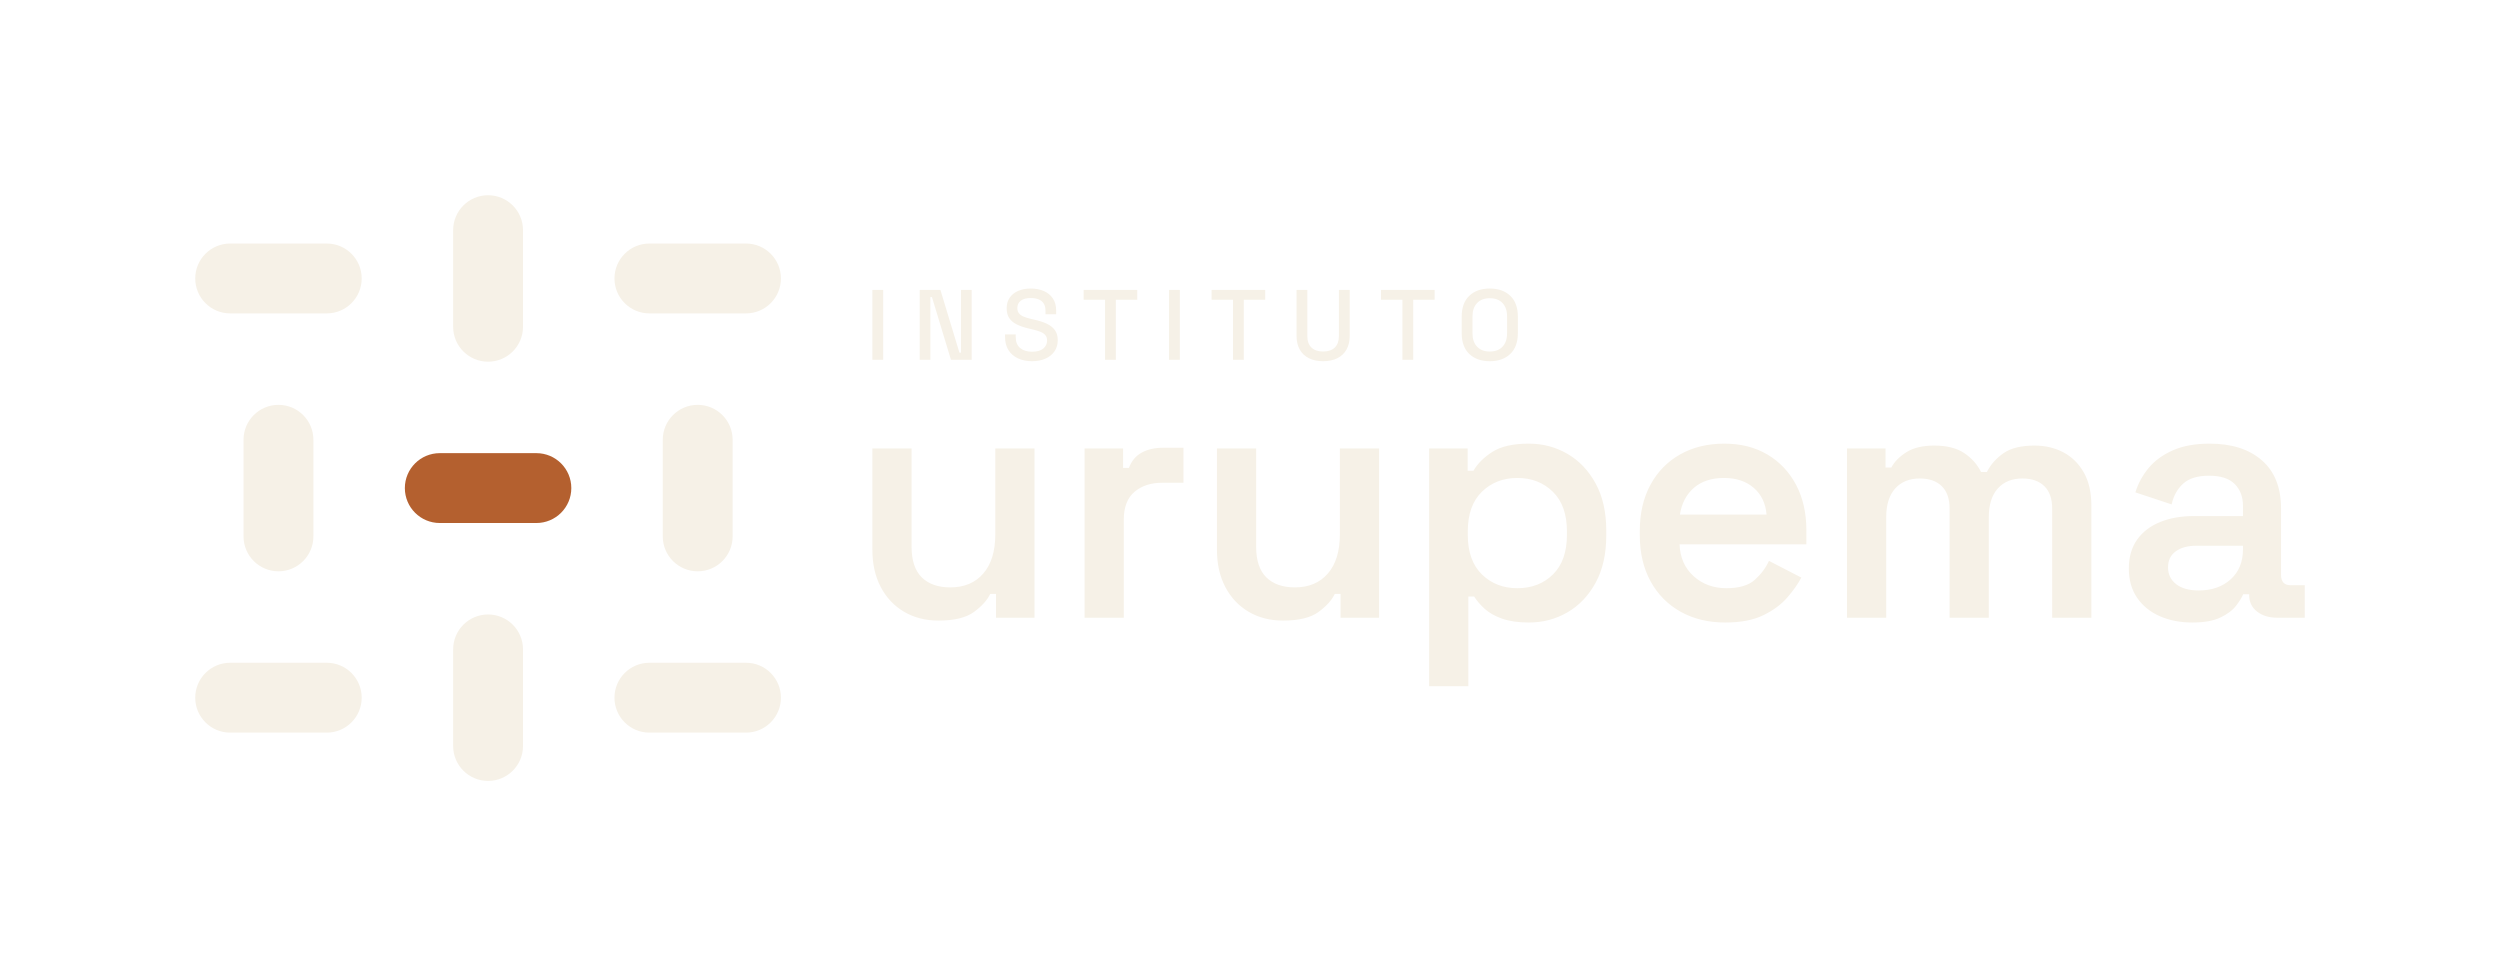
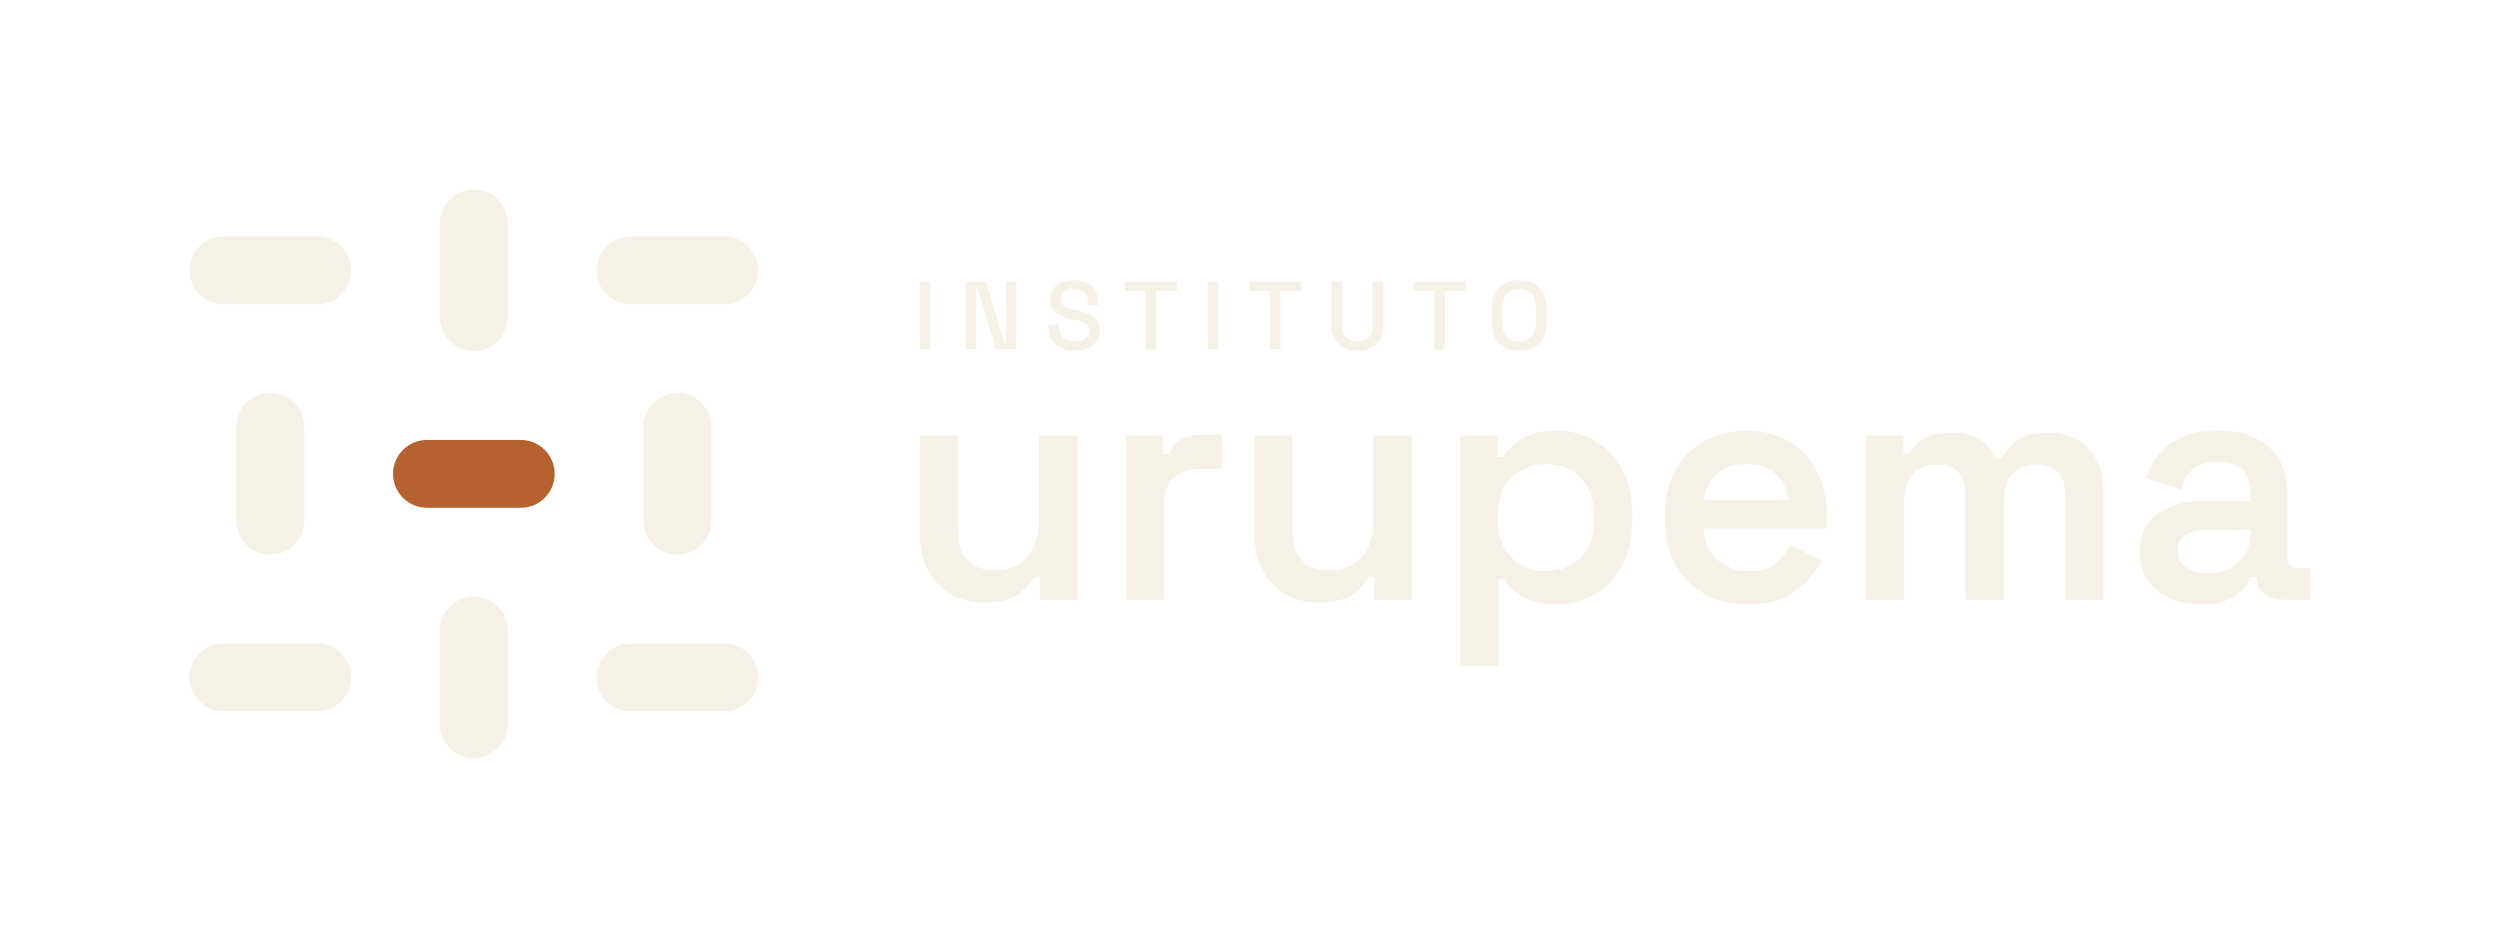
- <svg xmlns="http://www.w3.org/2000/svg" width="1216.50" height="475.00" viewBox="0 0 1216.50 475.00" role="img" aria-labelledby="t d">
+ <svg xmlns="http://www.w3.org/2000/svg" width="1253.00" height="475.00" viewBox="0 0 1253.00 475.00" role="img" aria-labelledby="t d">
  <rect x="95.000" y="118.500" width="81.000" height="34.000" rx="17.000" fill="#F6F1E7" />
  <rect x="220.500" y="95.000" width="34.000" height="81.000" rx="17.000" fill="#F6F1E7" />
  <rect x="299.000" y="118.500" width="81.000" height="34.000" rx="17.000" fill="#F6F1E7" />
  <rect x="118.500" y="197.000" width="34.000" height="81.000" rx="17.000" fill="#F6F1E7" />
  <rect x="197.000" y="220.500" width="81.000" height="34.000" rx="17.000" fill="#B4602F" />
  <rect x="322.500" y="197.000" width="34.000" height="81.000" rx="17.000" fill="#F6F1E7" />
  <rect x="95.000" y="322.500" width="81.000" height="34.000" rx="17.000" fill="#F6F1E7" />
  <rect x="220.500" y="299.000" width="34.000" height="81.000" rx="17.000" fill="#F6F1E7" />
  <rect x="299.000" y="322.500" width="81.000" height="34.000" rx="17.000" fill="#F6F1E7" />
-   <path d="M424.5 175.083V141.083H429.756V175.083ZM447.523 175.083V141.083H457.606L466.857 171.596H467.629V141.083H472.821V175.083H462.738L453.488 144.554H452.715V175.083ZM502.171 175.763Q498.338 175.763 495.378 174.397Q492.417 173.031 490.734 170.4Q489.051 167.768 489.051 163.941V162.734H494.244V163.941Q494.244 167.579 496.419 169.364Q498.593 171.149 502.171 171.149Q505.796 171.149 507.653 169.608Q509.51 168.067 509.51 165.67Q509.51 164.041 508.64 163.039Q507.771 162.037 506.156 161.41Q504.541 160.784 502.304 160.264L500.49 159.834Q497.248 159.074 494.857 157.918Q492.466 156.762 491.156 154.879Q489.846 152.996 489.846 150.006Q489.846 147.016 491.31 144.866Q492.774 142.715 495.411 141.559Q498.047 140.403 501.588 140.403Q505.129 140.403 507.919 141.616Q510.709 142.829 512.32 145.214Q513.93 147.599 513.93 151.189V152.935H508.737V151.189Q508.737 148.991 507.84 147.639Q506.943 146.288 505.33 145.653Q503.718 145.018 501.588 145.018Q498.452 145.018 496.745 146.298Q495.038 147.577 495.038 149.88Q495.038 151.414 495.796 152.408Q496.553 153.401 498.009 154.035Q499.465 154.669 501.607 155.157L503.421 155.587Q506.724 156.313 509.258 157.468Q511.793 158.622 513.247 160.554Q514.702 162.486 514.702 165.544Q514.702 168.601 513.157 170.898Q511.613 173.194 508.799 174.479Q505.986 175.763 502.171 175.763ZM537.715 175.083V145.858H527.297V141.083H553.389V145.858H542.971V175.083ZM568.854 175.083V141.083H574.11V175.083ZM599.984 175.083V145.858H589.565V141.083H615.658V145.858H605.239V175.083ZM643.829 175.763Q639.839 175.763 636.937 174.318Q634.035 172.873 632.465 170.108Q630.895 167.343 630.895 163.424V141.083H636.15V163.55Q636.15 167.169 638.144 169.11Q640.138 171.052 643.829 171.052Q647.521 171.052 649.514 169.11Q651.508 167.169 651.508 163.55V141.083H656.764V163.424Q656.764 167.343 655.202 170.108Q653.641 172.873 650.73 174.318Q647.819 175.763 643.829 175.763ZM682.409 175.083V145.858H671.991V141.083H698.083V145.858H687.665V175.083ZM724.926 175.763Q718.668 175.763 714.964 172.242Q711.261 168.72 711.261 162.078V154.088Q711.261 147.446 714.964 143.925Q718.668 140.403 724.926 140.403Q731.185 140.403 734.888 143.925Q738.592 147.446 738.592 154.088V162.078Q738.592 168.72 734.888 172.242Q731.185 175.763 724.926 175.763ZM724.926 171.052Q728.929 171.052 731.133 168.691Q733.337 166.331 733.337 162.239V153.928Q733.337 149.836 731.133 147.475Q728.929 145.115 724.926 145.115Q720.973 145.115 718.745 147.475Q716.516 149.836 716.516 153.928V162.239Q716.516 166.331 718.745 168.691Q720.973 171.052 724.926 171.052Z" fill="#F6F1E7" />
-   <path d="M456.696 301.975Q447.204 301.975 439.925 297.69Q432.646 293.404 428.573 285.644Q424.5 277.883 424.5 267.542V218.208H443.575V266.05Q443.575 276.054 448.523 280.939Q453.471 285.825 462.438 285.825Q472.6 285.825 478.458 279.087Q484.317 272.35 484.317 259.946V218.208H503.392V300.583H484.65V289.021H481.825Q479.65 293.596 473.917 297.785Q468.183 301.975 456.696 301.975ZM527.754 300.583V218.208H546.496V227.687H549.321Q551.242 222.6 555.55 220.237Q559.858 217.875 565.963 217.875H575.875V234.908H565.483Q557.279 234.908 552.054 239.319Q546.829 243.729 546.829 252.942V300.583ZM624.362 301.975Q614.871 301.975 607.592 297.69Q600.312 293.404 596.24 285.644Q592.167 277.883 592.167 267.542V218.208H611.242V266.05Q611.242 276.054 616.19 280.939Q621.138 285.825 630.104 285.825Q640.267 285.825 646.125 279.087Q651.983 272.35 651.983 259.946V218.208H671.058V300.583H652.317V289.021H649.492Q647.317 293.596 641.583 297.785Q635.85 301.975 624.362 301.975ZM695.421 333.917V218.208H714.163V229.054H716.988Q719.938 223.9 726.186 219.887Q732.433 215.875 743.979 215.875Q754.125 215.875 762.683 220.821Q771.242 225.767 776.423 235.237Q781.604 244.708 781.604 258.121V260.671Q781.604 274.054 776.438 283.54Q771.271 293.025 762.713 297.971Q754.154 302.917 743.979 302.917Q736.246 302.917 730.958 301.05Q725.671 299.183 722.442 296.244Q719.213 293.304 717.321 290.267H714.496V333.917ZM738.346 286.217Q748.879 286.217 755.675 279.515Q762.471 272.812 762.471 260.2V258.592Q762.471 245.979 755.606 239.277Q748.742 232.575 738.346 232.575Q727.979 232.575 721.1 239.277Q714.221 245.979 714.221 258.592V260.2Q714.221 272.812 721.1 279.515Q727.979 286.217 738.346 286.217ZM839.529 302.917Q827.167 302.917 817.779 297.667Q808.392 292.417 803.156 282.848Q797.921 273.279 797.921 260.396V258.396Q797.921 245.483 803.087 235.929Q808.254 226.375 817.544 221.125Q826.833 215.875 839.05 215.875Q851.071 215.875 860.027 221.175Q868.983 226.475 873.983 235.942Q878.983 245.408 878.983 258.017V264.863H817.271Q817.633 274.529 824.115 280.373Q830.596 286.217 840.079 286.217Q849.35 286.217 853.881 282.15Q858.412 278.083 860.783 272.921L876.521 281.046Q874.158 285.583 869.742 290.696Q865.325 295.808 858.05 299.362Q850.775 302.917 839.529 302.917ZM817.438 250.421H859.604Q858.937 242.204 853.373 237.39Q847.808 232.575 838.913 232.575Q829.771 232.575 824.246 237.39Q818.721 242.204 817.438 250.421ZM898.754 300.583V218.208H917.496V227.5H920.321Q922.546 223.275 927.633 220.046Q932.721 216.817 941.238 216.817Q950.246 216.817 955.71 220.423Q961.175 224.029 963.979 229.675H966.804Q969.638 224.167 974.95 220.492Q980.263 216.817 989.996 216.817Q997.779 216.817 1004.015 220.096Q1010.25 223.375 1013.956 229.871Q1017.663 236.367 1017.663 246.046V300.583H998.587V247.458Q998.587 240.304 994.781 236.567Q990.975 232.829 984.087 232.829Q976.483 232.829 972.115 237.704Q967.746 242.579 967.746 251.692V300.583H948.671V247.458Q948.671 240.304 944.865 236.567Q941.058 232.829 934.171 232.829Q926.567 232.829 922.198 237.704Q917.829 242.579 917.829 251.692V300.583ZM1066.775 302.917Q1058.0 302.917 1051.015 299.862Q1044.029 296.808 1039.96 290.935Q1035.892 285.062 1035.892 276.65Q1035.892 268.208 1039.96 262.531Q1044.029 256.854 1051.206 253.981Q1058.383 251.108 1067.542 251.108H1091.433V246.121Q1091.433 239.588 1087.417 235.531Q1083.4 231.475 1074.904 231.475Q1066.575 231.475 1062.319 235.35Q1058.063 239.225 1056.721 245.446L1039.079 239.587Q1041.079 233.108 1045.481 227.771Q1049.883 222.433 1057.256 219.154Q1064.629 215.875 1075.179 215.875Q1091.338 215.875 1100.648 224.012Q1109.958 232.15 1109.958 247.446V279.767Q1109.958 284.767 1114.625 284.767H1121.496V300.583H1108.079Q1102.087 300.583 1098.262 297.569Q1094.437 294.554 1094.437 289.496V289.154H1091.533Q1090.604 291.446 1088.081 294.74Q1085.558 298.033 1080.471 300.475Q1075.383 302.917 1066.775 302.917ZM1069.917 287.317Q1079.45 287.317 1085.442 281.904Q1091.433 276.492 1091.433 267.275V265.55H1068.808Q1062.479 265.55 1058.723 268.269Q1054.967 270.988 1054.967 276.071Q1054.967 281.154 1058.89 284.235Q1062.813 287.317 1069.917 287.317Z" fill="#F6F1E7" />
+   <path d="M461.0 175.083V141.083H466.256V175.083ZM484.023 175.083V141.083H494.106L503.357 171.596H504.129V141.083H509.321V175.083H499.238L489.988 144.554H489.215V175.083ZM538.671 175.763Q534.838 175.763 531.878 174.397Q528.917 173.031 527.234 170.4Q525.551 167.768 525.551 163.941V162.734H530.744V163.941Q530.744 167.579 532.919 169.364Q535.093 171.149 538.671 171.149Q542.296 171.149 544.153 169.608Q546.01 168.067 546.01 165.67Q546.01 164.041 545.14 163.039Q544.271 162.037 542.656 161.41Q541.041 160.784 538.804 160.264L536.99 159.834Q533.748 159.074 531.357 157.918Q528.966 156.762 527.656 154.879Q526.346 152.996 526.346 150.006Q526.346 147.016 527.81 144.866Q529.274 142.715 531.911 141.559Q534.547 140.403 538.088 140.403Q541.629 140.403 544.419 141.616Q547.209 142.829 548.82 145.214Q550.43 147.599 550.43 151.189V152.935H545.237V151.189Q545.237 148.991 544.34 147.639Q543.443 146.288 541.83 145.653Q540.218 145.018 538.088 145.018Q534.952 145.018 533.245 146.298Q531.538 147.577 531.538 149.88Q531.538 151.414 532.296 152.408Q533.053 153.401 534.509 154.035Q535.965 154.669 538.107 155.157L539.921 155.587Q543.224 156.313 545.758 157.468Q548.293 158.622 549.747 160.554Q551.202 162.486 551.202 165.544Q551.202 168.601 549.657 170.898Q548.113 173.194 545.299 174.479Q542.486 175.763 538.671 175.763ZM574.215 175.083V145.858H563.797V141.083H589.889V145.858H579.471V175.083ZM605.354 175.083V141.083H610.61V175.083ZM636.484 175.083V145.858H626.065V141.083H652.158V145.858H641.739V175.083ZM680.329 175.763Q676.339 175.763 673.437 174.318Q670.535 172.873 668.965 170.108Q667.395 167.343 667.395 163.424V141.083H672.65V163.55Q672.65 167.169 674.644 169.11Q676.638 171.052 680.329 171.052Q684.021 171.052 686.014 169.11Q688.008 167.169 688.008 163.55V141.083H693.264V163.424Q693.264 167.343 691.702 170.108Q690.141 172.873 687.23 174.318Q684.319 175.763 680.329 175.763ZM718.909 175.083V145.858H708.491V141.083H734.583V145.858H724.165V175.083ZM761.426 175.763Q755.168 175.763 751.464 172.242Q747.761 168.72 747.761 162.078V154.088Q747.761 147.446 751.464 143.925Q755.168 140.403 761.426 140.403Q767.685 140.403 771.388 143.925Q775.092 147.446 775.092 154.088V162.078Q775.092 168.72 771.388 172.242Q767.685 175.763 761.426 175.763ZM761.426 171.052Q765.429 171.052 767.633 168.691Q769.837 166.331 769.837 162.239V153.928Q769.837 149.836 767.633 147.475Q765.429 145.115 761.426 145.115Q757.473 145.115 755.245 147.475Q753.016 149.836 753.016 153.928V162.239Q753.016 166.331 755.245 168.691Q757.473 171.052 761.426 171.052Z" fill="#F6F1E7" />
+   <path d="M493.196 301.975Q483.704 301.975 476.425 297.69Q469.146 293.404 465.073 285.644Q461.0 277.883 461.0 267.542V218.208H480.075V266.05Q480.075 276.054 485.023 280.939Q489.971 285.825 498.938 285.825Q509.1 285.825 514.958 279.087Q520.817 272.35 520.817 259.946V218.208H539.892V300.583H521.15V289.021H518.325Q516.15 293.596 510.417 297.785Q504.683 301.975 493.196 301.975ZM564.254 300.583V218.208H582.996V227.687H585.821Q587.742 222.6 592.05 220.237Q596.358 217.875 602.463 217.875H612.375V234.908H601.983Q593.779 234.908 588.554 239.319Q583.329 243.729 583.329 252.942V300.583ZM660.862 301.975Q651.371 301.975 644.092 297.69Q636.812 293.404 632.74 285.644Q628.667 277.883 628.667 267.542V218.208H647.742V266.05Q647.742 276.054 652.69 280.939Q657.638 285.825 666.604 285.825Q676.767 285.825 682.625 279.087Q688.483 272.35 688.483 259.946V218.208H707.558V300.583H688.817V289.021H685.992Q683.817 293.596 678.083 297.785Q672.35 301.975 660.862 301.975ZM731.921 333.917V218.208H750.663V229.054H753.488Q756.438 223.9 762.686 219.887Q768.933 215.875 780.479 215.875Q790.625 215.875 799.183 220.821Q807.742 225.767 812.923 235.237Q818.104 244.708 818.104 258.121V260.671Q818.104 274.054 812.938 283.54Q807.771 293.025 799.213 297.971Q790.654 302.917 780.479 302.917Q772.746 302.917 767.458 301.05Q762.171 299.183 758.942 296.244Q755.713 293.304 753.821 290.267H750.996V333.917ZM774.846 286.217Q785.379 286.217 792.175 279.515Q798.971 272.812 798.971 260.2V258.592Q798.971 245.979 792.106 239.277Q785.242 232.575 774.846 232.575Q764.479 232.575 757.6 239.277Q750.721 245.979 750.721 258.592V260.2Q750.721 272.812 757.6 279.515Q764.479 286.217 774.846 286.217ZM876.029 302.917Q863.667 302.917 854.279 297.667Q844.892 292.417 839.656 282.848Q834.421 273.279 834.421 260.396V258.396Q834.421 245.483 839.587 235.929Q844.754 226.375 854.044 221.125Q863.333 215.875 875.55 215.875Q887.571 215.875 896.527 221.175Q905.483 226.475 910.483 235.942Q915.483 245.408 915.483 258.017V264.863H853.771Q854.133 274.529 860.615 280.373Q867.096 286.217 876.579 286.217Q885.85 286.217 890.381 282.15Q894.912 278.083 897.283 272.921L913.021 281.046Q910.658 285.583 906.242 290.696Q901.825 295.808 894.55 299.362Q887.275 302.917 876.029 302.917ZM853.938 250.421H896.104Q895.437 242.204 889.873 237.39Q884.308 232.575 875.413 232.575Q866.271 232.575 860.746 237.39Q855.221 242.204 853.938 250.421ZM935.254 300.583V218.208H953.996V227.5H956.821Q959.046 223.275 964.133 220.046Q969.221 216.817 977.738 216.817Q986.746 216.817 992.21 220.423Q997.675 224.029 1000.479 229.675H1003.304Q1006.138 224.167 1011.45 220.492Q1016.763 216.817 1026.496 216.817Q1034.279 216.817 1040.515 220.096Q1046.75 223.375 1050.456 229.871Q1054.163 236.367 1054.163 246.046V300.583H1035.087V247.458Q1035.087 240.304 1031.281 236.567Q1027.475 232.829 1020.587 232.829Q1012.983 232.829 1008.615 237.704Q1004.246 242.579 1004.246 251.692V300.583H985.171V247.458Q985.171 240.304 981.365 236.567Q977.558 232.829 970.671 232.829Q963.067 232.829 958.698 237.704Q954.329 242.579 954.329 251.692V300.583ZM1103.275 302.917Q1094.5 302.917 1087.515 299.862Q1080.529 296.808 1076.46 290.935Q1072.392 285.062 1072.392 276.65Q1072.392 268.208 1076.46 262.531Q1080.529 256.854 1087.706 253.981Q1094.883 251.108 1104.042 251.108H1127.933V246.121Q1127.933 239.588 1123.917 235.531Q1119.9 231.475 1111.404 231.475Q1103.075 231.475 1098.819 235.35Q1094.563 239.225 1093.221 245.446L1075.579 239.587Q1077.579 233.108 1081.981 227.771Q1086.383 222.433 1093.756 219.154Q1101.129 215.875 1111.679 215.875Q1127.838 215.875 1137.148 224.012Q1146.458 232.15 1146.458 247.446V279.767Q1146.458 284.767 1151.125 284.767H1157.996V300.583H1144.579Q1138.587 300.583 1134.762 297.569Q1130.937 294.554 1130.937 289.496V289.154H1128.033Q1127.104 291.446 1124.581 294.74Q1122.058 298.033 1116.971 300.475Q1111.883 302.917 1103.275 302.917ZM1106.417 287.317Q1115.95 287.317 1121.942 281.904Q1127.933 276.492 1127.933 267.275V265.55H1105.308Q1098.979 265.55 1095.223 268.269Q1091.467 270.988 1091.467 276.071Q1091.467 281.154 1095.39 284.235Q1099.313 287.317 1106.417 287.317Z" fill="#F6F1E7" />
</svg>
